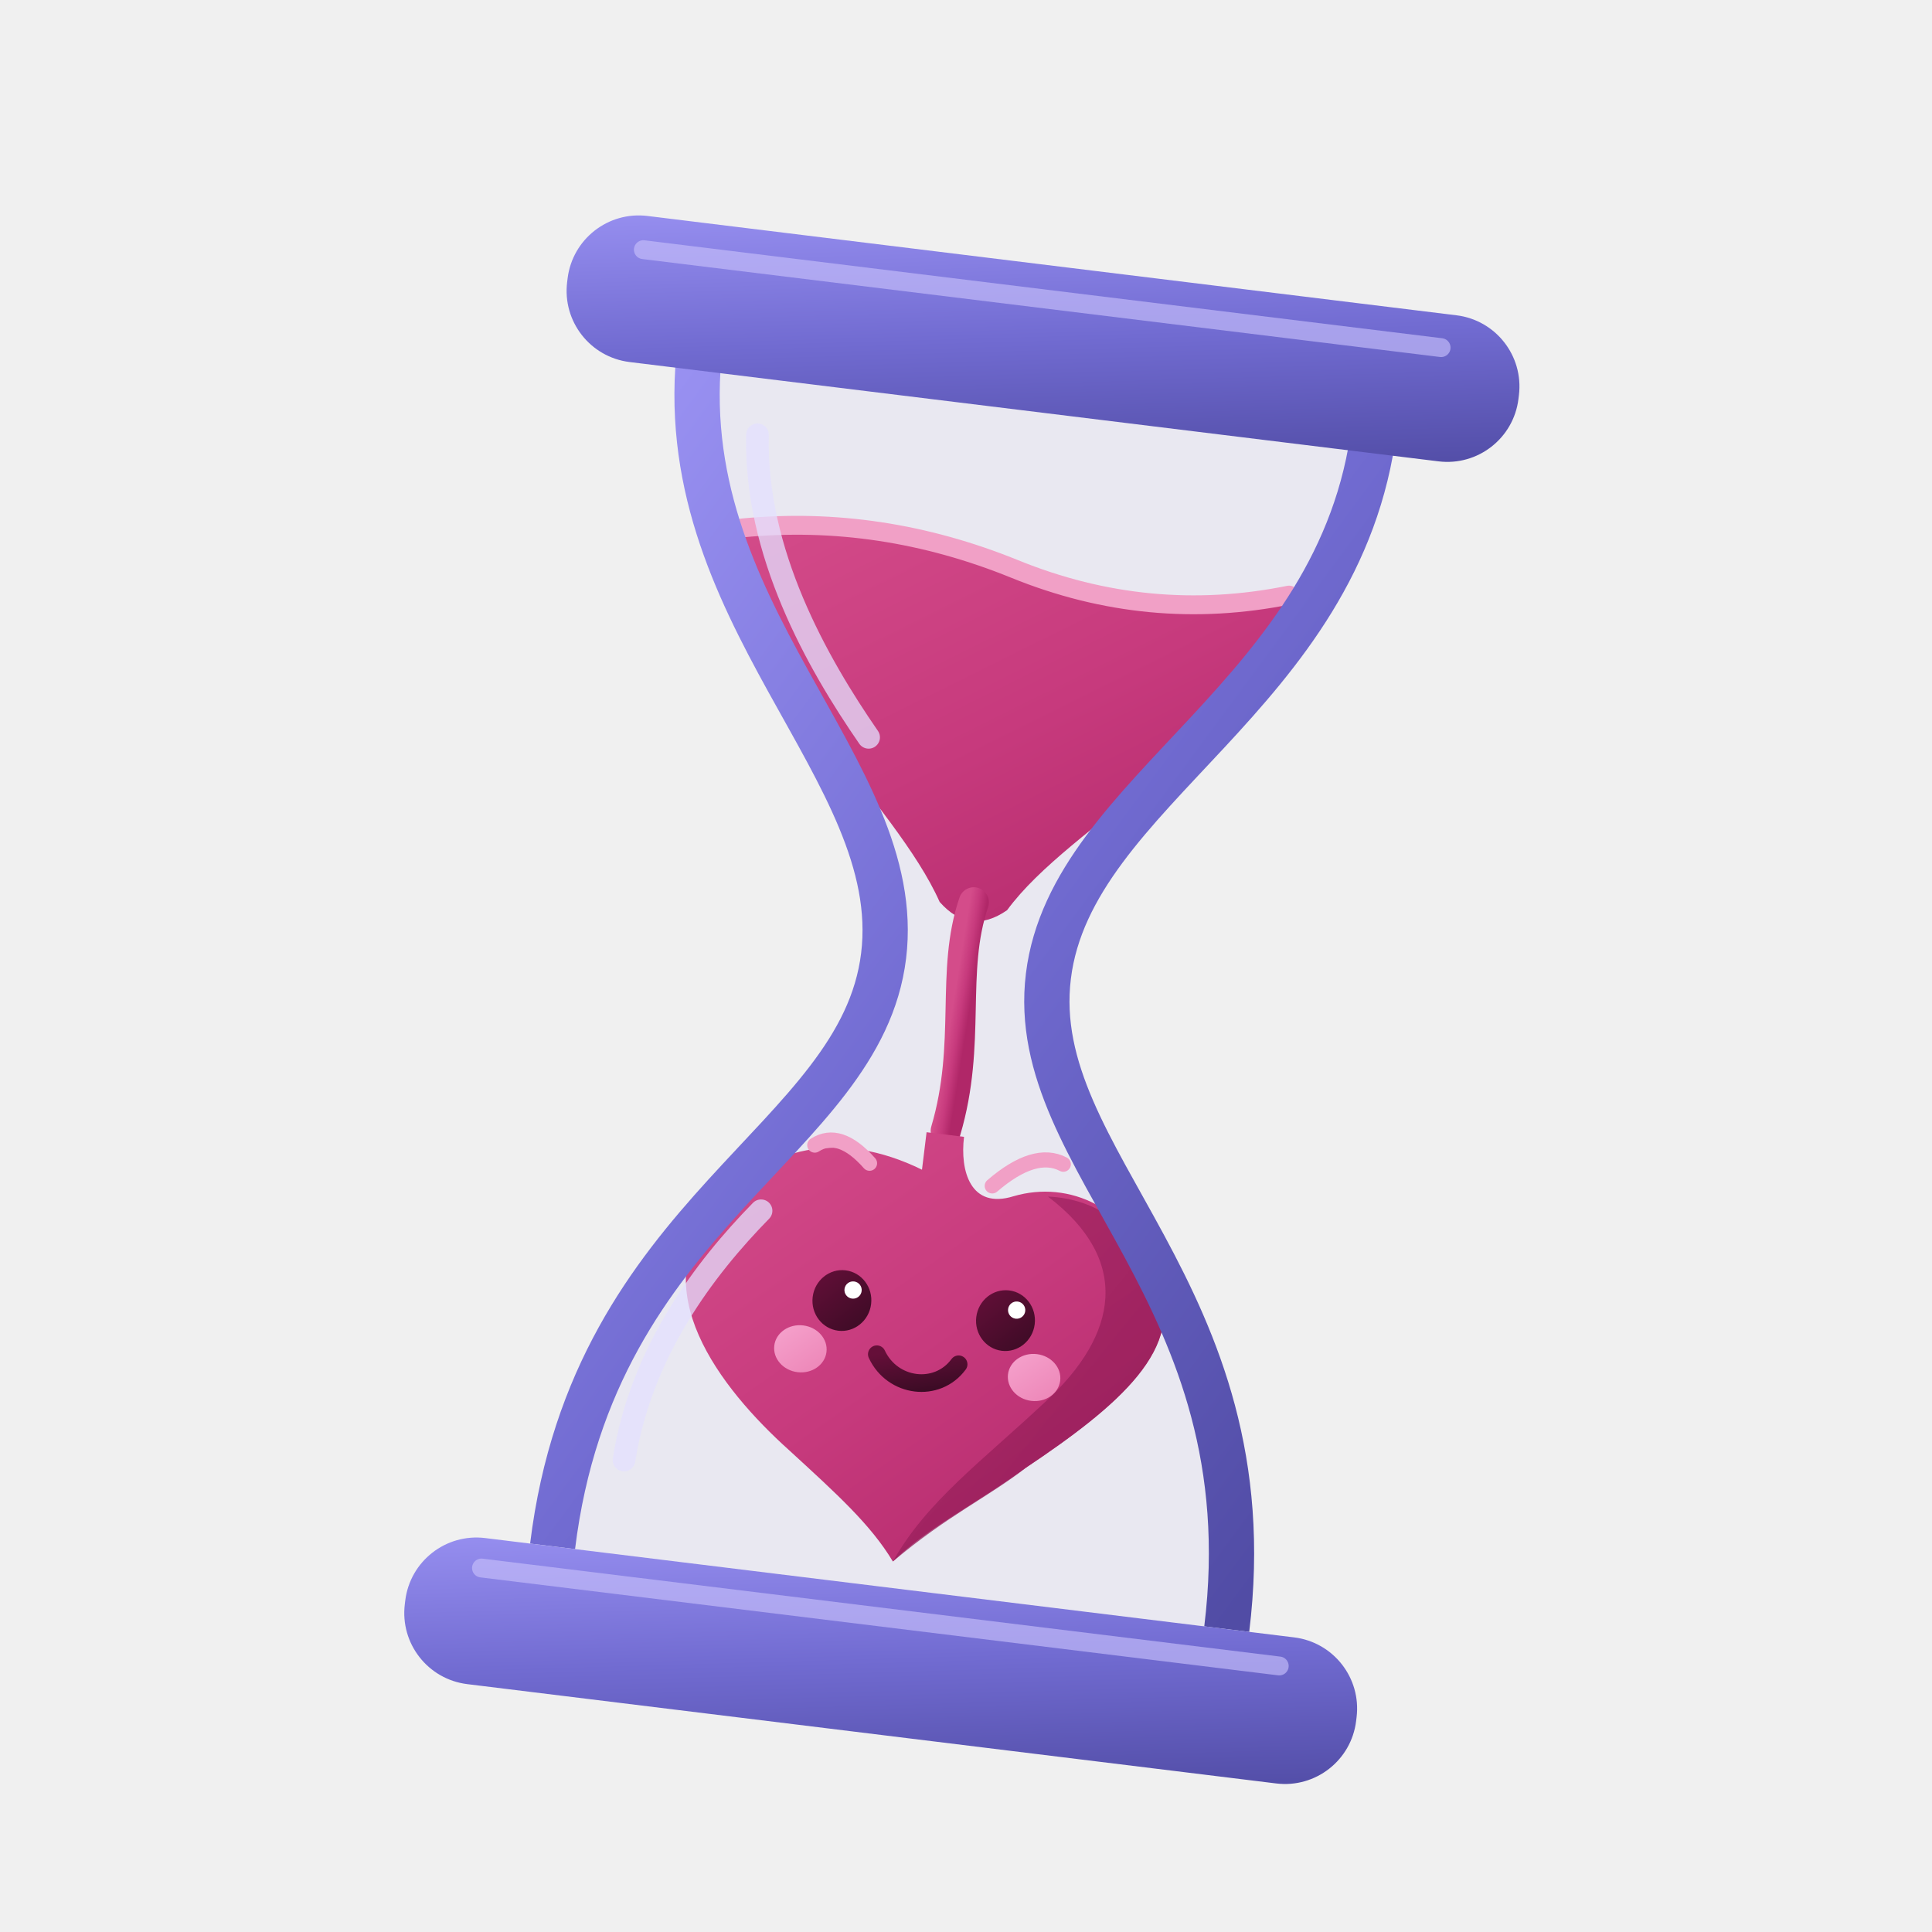
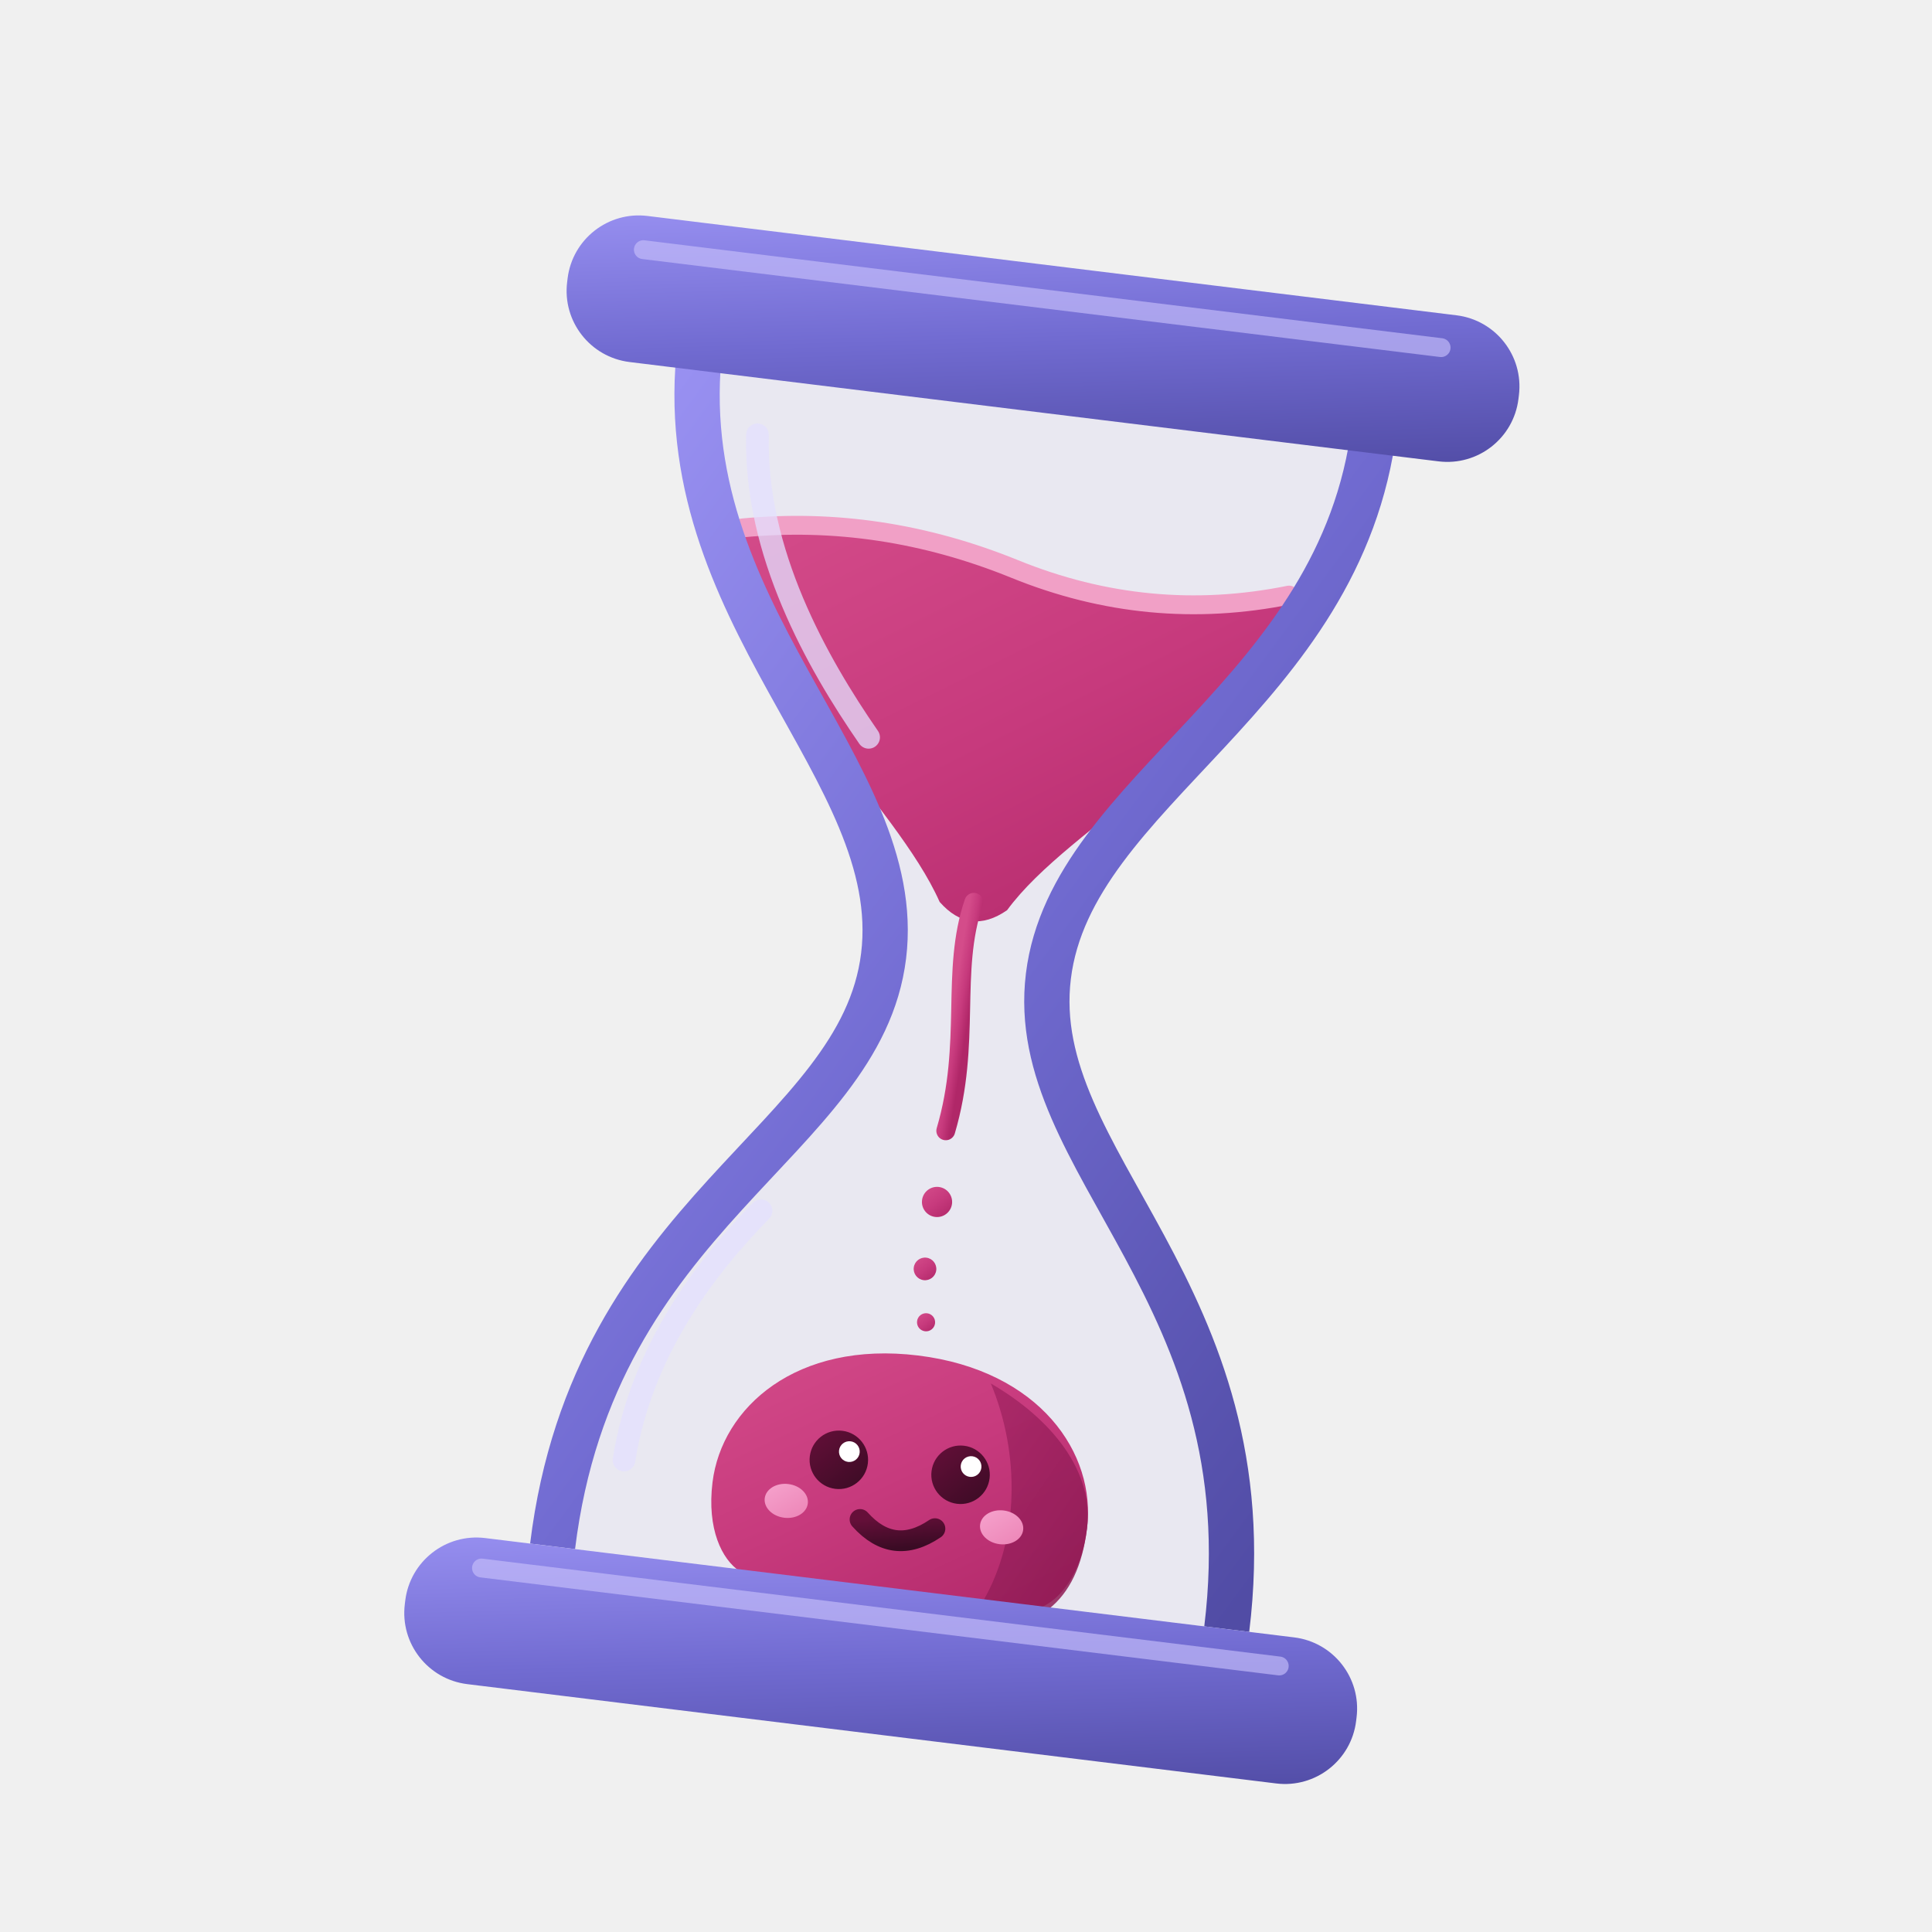
<svg xmlns="http://www.w3.org/2000/svg" viewBox="0 0 512 512" width="512" height="512" fill="none" role="img" aria-label="Temporal Contract beetroot hourglass">
  <defs>
    <linearGradient id="bt-temporal-contract-light-small-beet" x1="0" y1="0" x2="1" y2="1">
      <stop offset="0" stop-color="#D44C8A" />
      <stop offset="0.5" stop-color="#C73A7D" />
      <stop offset="1" stop-color="#B02768" />
    </linearGradient>
    <linearGradient id="bt-temporal-contract-light-small-shade" x1="0" y1="0" x2="1" y2="1">
      <stop offset="0" stop-color="#A62665" />
      <stop offset="1" stop-color="#8B1952" />
    </linearGradient>
    <linearGradient id="bt-temporal-contract-light-small-leaf" x1="0" y1="0" x2="1" y2="1">
      <stop offset="0" stop-color="#51B777" />
      <stop offset="1" stop-color="#329C60" />
    </linearGradient>
    <linearGradient id="bt-temporal-contract-light-small-stem" x1="0" y1="0" x2="1" y2="1">
      <stop offset="0" stop-color="#348D53" />
      <stop offset="1" stop-color="#247646" />
    </linearGradient>
    <linearGradient id="bt-temporal-contract-light-small-cheek" x1="0" y1="0" x2="1" y2="1">
      <stop offset="0" stop-color="#F6A3CD" />
      <stop offset="1" stop-color="#EC84B6" />
    </linearGradient>
    <linearGradient id="bt-temporal-contract-light-small-eye" x1="0" y1="0" x2="1" y2="1">
      <stop offset="0" stop-color="#650F39" />
      <stop offset="1" stop-color="#3A0B24" />
    </linearGradient>
    <linearGradient id="bt-temporal-contract-light-small-teal" x1="0" y1="0" x2="1" y2="1">
      <stop offset="0" stop-color="#51BDB8" />
      <stop offset="1" stop-color="#37ABA8" />
    </linearGradient>
    <linearGradient id="bt-temporal-contract-light-small-teal-side" x1="0" y1="0" x2="1" y2="1">
      <stop offset="0" stop-color="#298F90" />
      <stop offset="1" stop-color="#1B7378" />
    </linearGradient>
    <linearGradient id="bt-temporal-contract-light-small-orange" x1="0" y1="0" x2="1" y2="1">
      <stop offset="0" stop-color="#FFAF64" />
      <stop offset="0.5" stop-color="#F77A27" />
      <stop offset="1" stop-color="#D95517" />
    </linearGradient>
    <linearGradient id="bt-temporal-contract-light-small-orange-side" x1="0" y1="0" x2="1" y2="1">
      <stop offset="0" stop-color="#F58A38" />
      <stop offset="1" stop-color="#DD611F" />
    </linearGradient>
    <linearGradient id="bt-temporal-contract-light-small-indigo" x1="0" y1="0" x2="1" y2="1">
      <stop offset="0" stop-color="#9890F1" />
      <stop offset="0.5" stop-color="#716BD1" />
      <stop offset="1" stop-color="#514CA5" />
    </linearGradient>
    <linearGradient id="bt-temporal-contract-light-small-blue" x1="0" y1="0" x2="1" y2="1">
      <stop offset="0" stop-color="#79ABE9" />
      <stop offset="0.5" stop-color="#447EC8" />
      <stop offset="1" stop-color="#295EA5" />
    </linearGradient>
    <linearGradient id="bt-temporal-contract-light-small-silver" x1="0" y1="0" x2="1" y2="1">
      <stop offset="0" stop-color="#E5EAF1" />
      <stop offset="0.5" stop-color="#B2C0D0" />
      <stop offset="1" stop-color="#6F849D" />
    </linearGradient>
    <linearGradient id="bt-temporal-contract-light-small-card" x1="0" y1="0" x2="1" y2="1">
      <stop offset="0" stop-color="#F7EDF4" />
      <stop offset="1" stop-color="#E9DBE5" />
    </linearGradient>
    <linearGradient id="bt-temporal-contract-light-small-amber" x1="0" y1="0" x2="1" y2="1">
      <stop offset="0" stop-color="#F5CD7A" />
      <stop offset="0.5" stop-color="#D99E3D" />
      <stop offset="1" stop-color="#B27521" />
    </linearGradient>
    <linearGradient id="bt-temporal-contract-light-small-palette" x1="0" y1="0" x2="1" y2="1">
      <stop offset="0" stop-color="#F5D2E9" />
      <stop offset="0.5" stop-color="#DE9AC6" />
      <stop offset="1" stop-color="#B96FA5" />
    </linearGradient>
  </defs>
  <g transform="rotate(7 256 256)">
    <path d="M166 102c0 72 68 104 68 154s-68 74-68 166h180c0-92-68-116-68-166s68-82 68-154Z" fill="#B9B2F6" fill-opacity=".13" />
    <path d="M179 147Q218 138 256 148T333 147C321 190 279 215 265 240Q256 248 247 240C232 215 191 190 179 147Z" fill="url(#bt-temporal-contract-light-small-beet)" />
    <path d="M183 148Q219 140 256 150T329 148" stroke="#F1A0C6" stroke-width="5" stroke-linecap="round" />
-     <path d="M256 239C252 258 260 276 256 300" stroke="url(#bt-temporal-contract-light-small-beet)" stroke-width="8" stroke-linecap="round" />
-     <path d="M251 311C228 303 209 310 198 327 181 351 205 375 225 389 239 399 249 406 256 415 264 405 275 398 288 386 310 367 327 349 316 332 307 314 290 309 276 315 265 320 261 310 261 301H251Z" fill="url(#bt-temporal-contract-light-small-beet)" />
-     <path d="M285 314C309 328 308 348 291 368 276 386 263 398 256 415 269 401 279 395 288 386 310 367 327 349 316 332 309 319 298 313 285 314Z" fill="url(#bt-temporal-contract-light-small-shade)" opacity=".75" />
-     <path d="M237 311q-9-8-15-3m48 5q10-11 18-8" stroke="#F1A0C6" stroke-width="4" stroke-linecap="round" />
-     <g transform="translate(256 348) scale(0.52)">
-       <ellipse cx="-42" cy="0" rx="15" ry="15.5" fill="url(#bt-temporal-contract-light-small-eye)" />
-       <ellipse cx="42" cy="0" rx="15" ry="15.5" fill="url(#bt-temporal-contract-light-small-eye)" />
-       <circle cx="-37" cy="-6" r="4.4" fill="#FFF" />
-       <circle cx="47" cy="-6" r="4.4" fill="#FFF" />
-       <ellipse cx="-60" cy="27" rx="13.4" ry="12" fill="url(#bt-temporal-contract-light-small-cheek)" />
-       <ellipse cx="60" cy="27" rx="13.4" ry="12" fill="url(#bt-temporal-contract-light-small-cheek)" />
-       <path d="M-21 25C-11 41 12 41 21 25" stroke="url(#bt-temporal-contract-light-small-eye)" stroke-width="9" stroke-linecap="round" />
+     <path d="M256 239C252 258 260 276 256 300" stroke="url(#bt-temporal-contract-light-small-beet)" stroke-width="5" stroke-linecap="round" />
+     <circle cx="256" cy="319" r="4" fill="url(#bt-temporal-contract-light-small-beet)" />
+     <circle cx="255" cy="337" r="3" fill="url(#bt-temporal-contract-light-small-beet)" />
+     <circle cx="257" cy="351" r="2.4" fill="url(#bt-temporal-contract-light-small-beet)" />
+     <g transform="translate(256 420) scale(2.5)">
+       <path d="M0-24C-13-24-20-16-20-8-20-3-18 0-16 1H16C18 0 20-3 20-8 20-16 13-24 0-24Z" fill="url(#bt-temporal-contract-light-small-beet)" />
+       <path d="M8-22C15-19 20-14 20-8 20-4 19-1 17 1H10C13-6 12-15 8-22Z" fill="url(#bt-temporal-contract-light-small-shade)" opacity=".85" />
+       <circle cx="-7" cy="-12" r="3.1" fill="url(#bt-temporal-contract-light-small-eye)" />
+       <circle cx="6" cy="-12" r="3.1" fill="url(#bt-temporal-contract-light-small-eye)" />
+       <circle cx="-6" cy="-13" r="1.1" fill="#FFF" />
+       <circle cx="7" cy="-13" r="1.1" fill="#FFF" />
+       <ellipse cx="-12" cy="-7" rx="2.3" ry="1.8" fill="url(#bt-temporal-contract-light-small-cheek)" />
+       <ellipse cx="11" cy="-7" rx="2.3" ry="1.8" fill="url(#bt-temporal-contract-light-small-cheek)" />
+       <path d="M-4-6Q0-2.5 4-6" stroke="url(#bt-temporal-contract-light-small-eye)" stroke-width="2.2" stroke-linecap="round" />
    </g>
    <path d="M166 101c0 72 68 105 68 155s-68 76-68 166m180-321c0 72-68 105-68 155s68 76 68 166" stroke="url(#bt-temporal-contract-light-small-indigo)" stroke-width="12" fill="none" />
    <path d="M184 123c3 31 23 58 39 76m-41 198c1-29 15-53 28-70" stroke="#E4E0FF" stroke-width="6" stroke-linecap="round" opacity=".75" />
    <rect x="129" y="69" width="254" height="39" rx="19" fill="url(#bt-temporal-contract-light-small-indigo)" />
    <path d="M148 78h213" stroke="#C6BFFA" stroke-width="5" stroke-linecap="round" opacity=".65" />
    <rect x="129" y="422" width="254" height="39" rx="19" fill="url(#bt-temporal-contract-light-small-indigo)" />
    <path d="M148 430h213" stroke="#C6BFFA" stroke-width="5" stroke-linecap="round" opacity=".65" />
  </g>
</svg>
